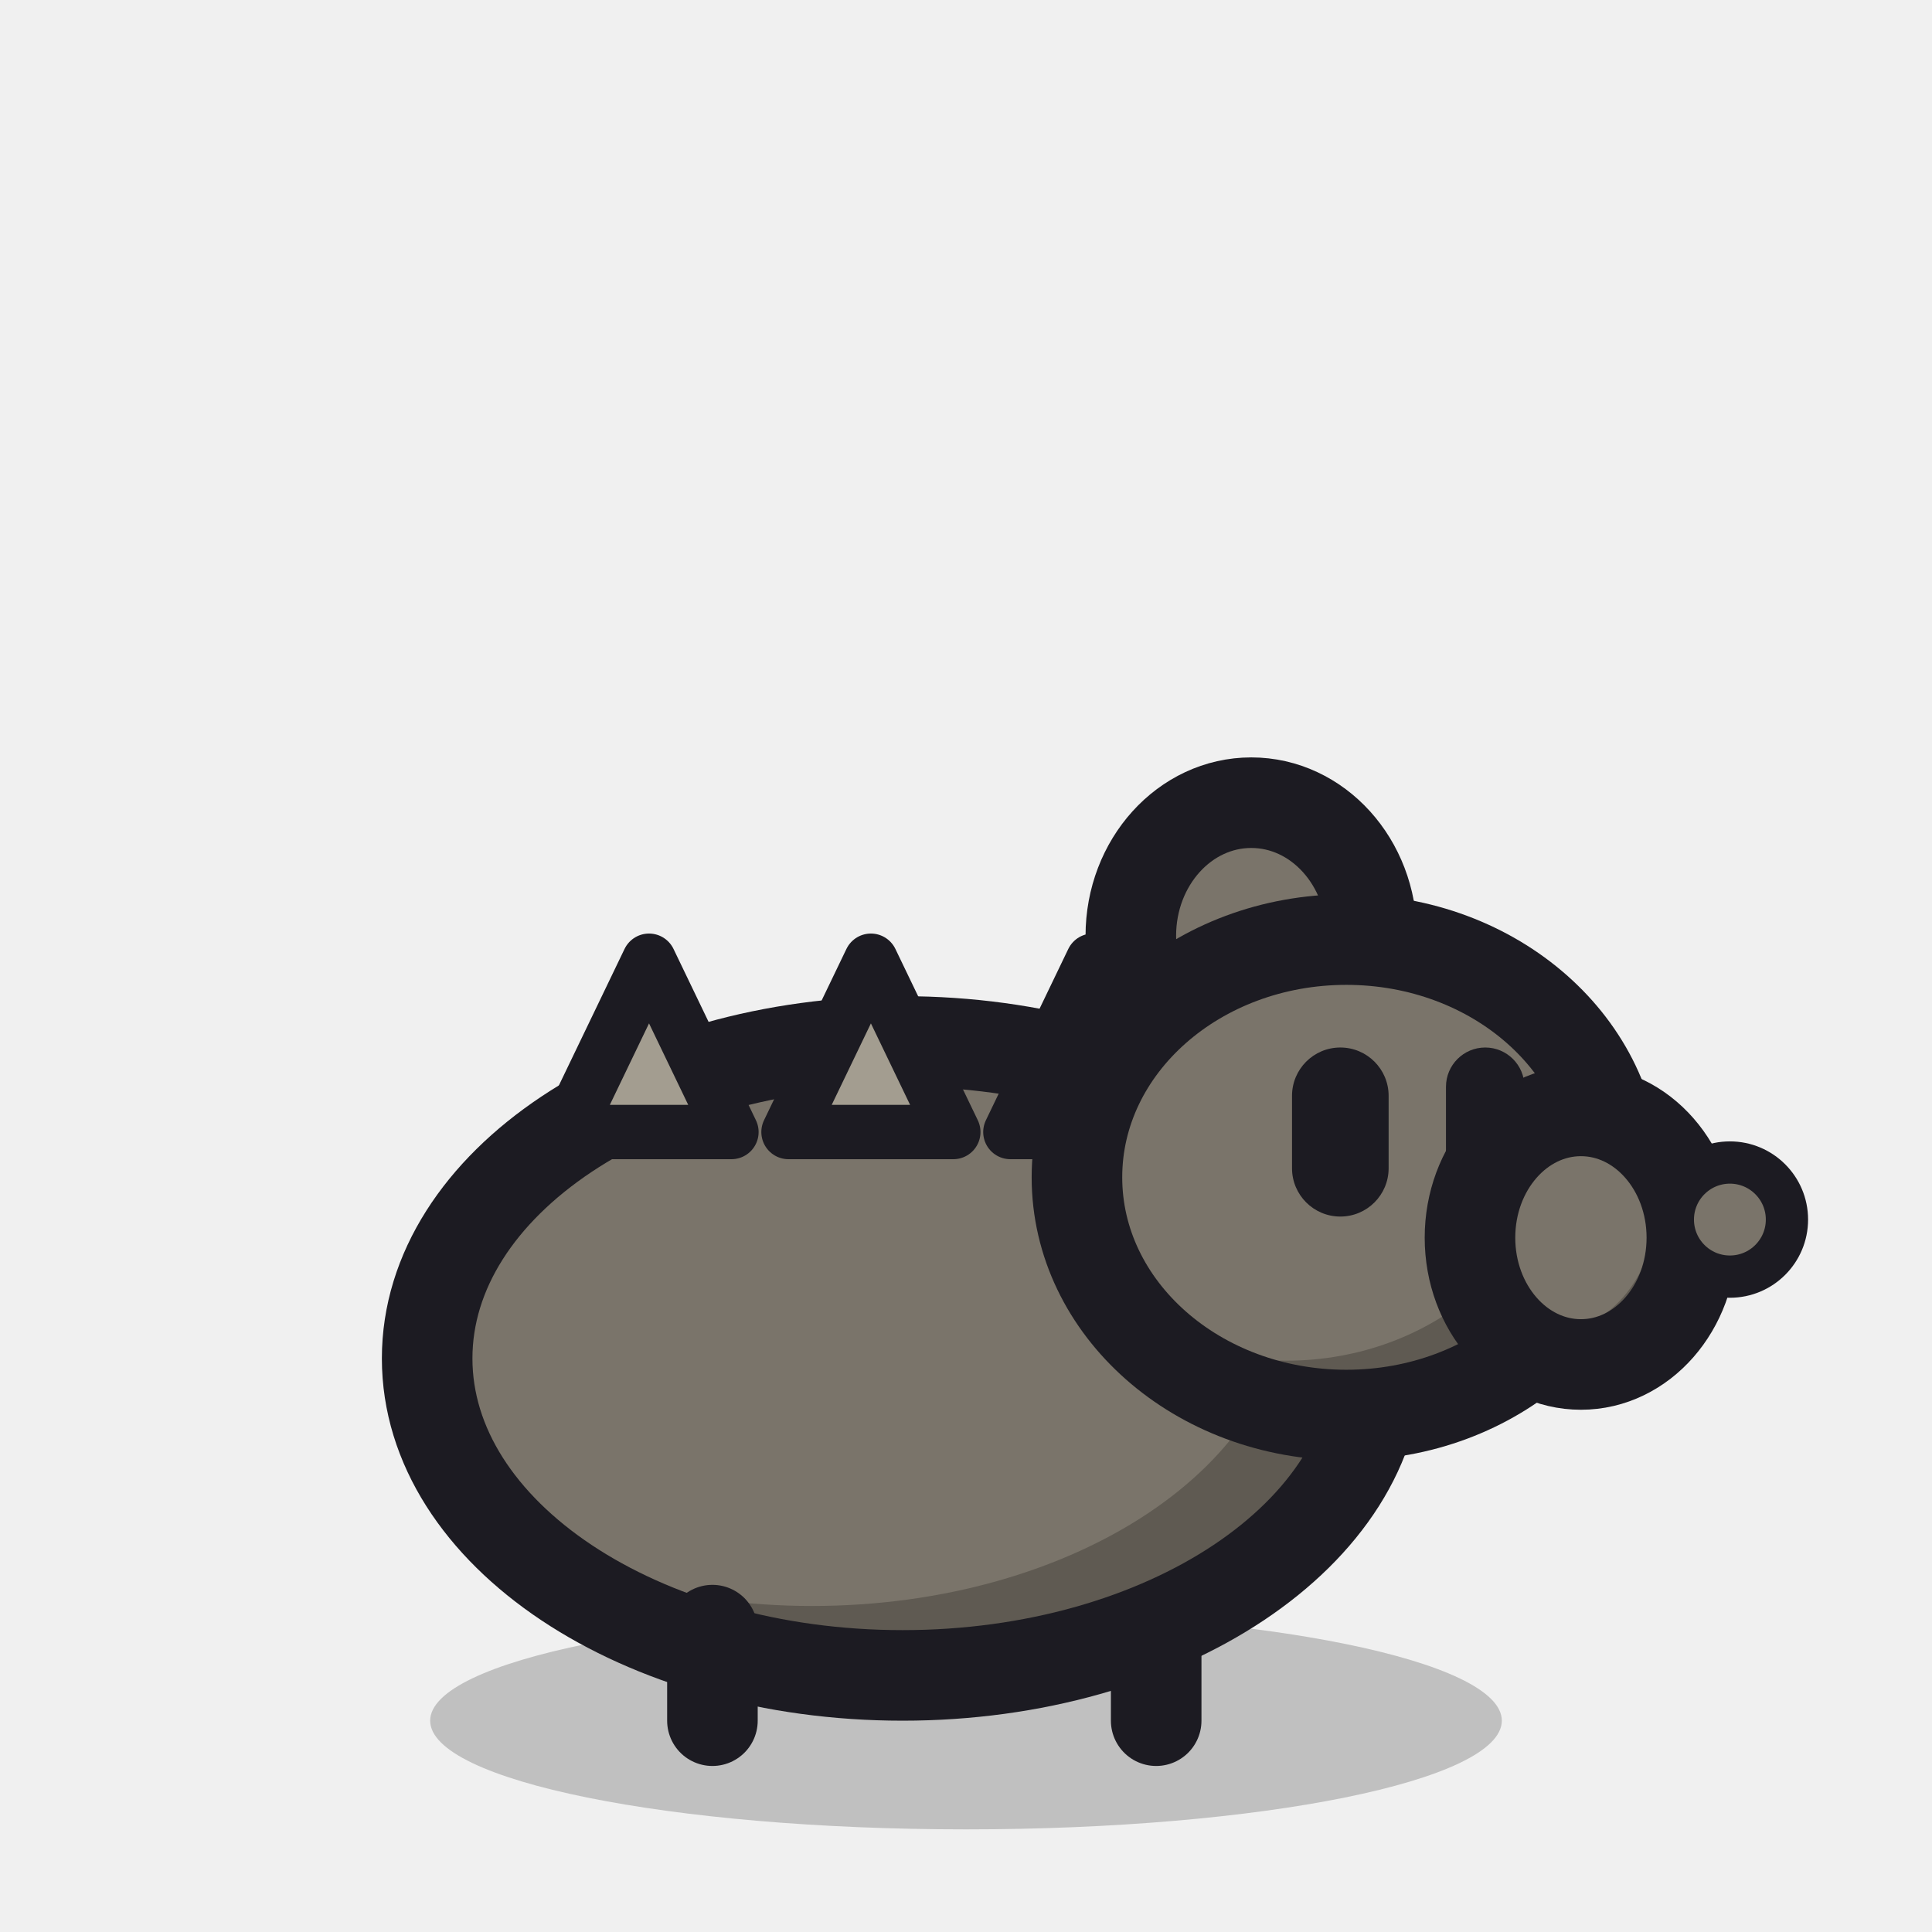
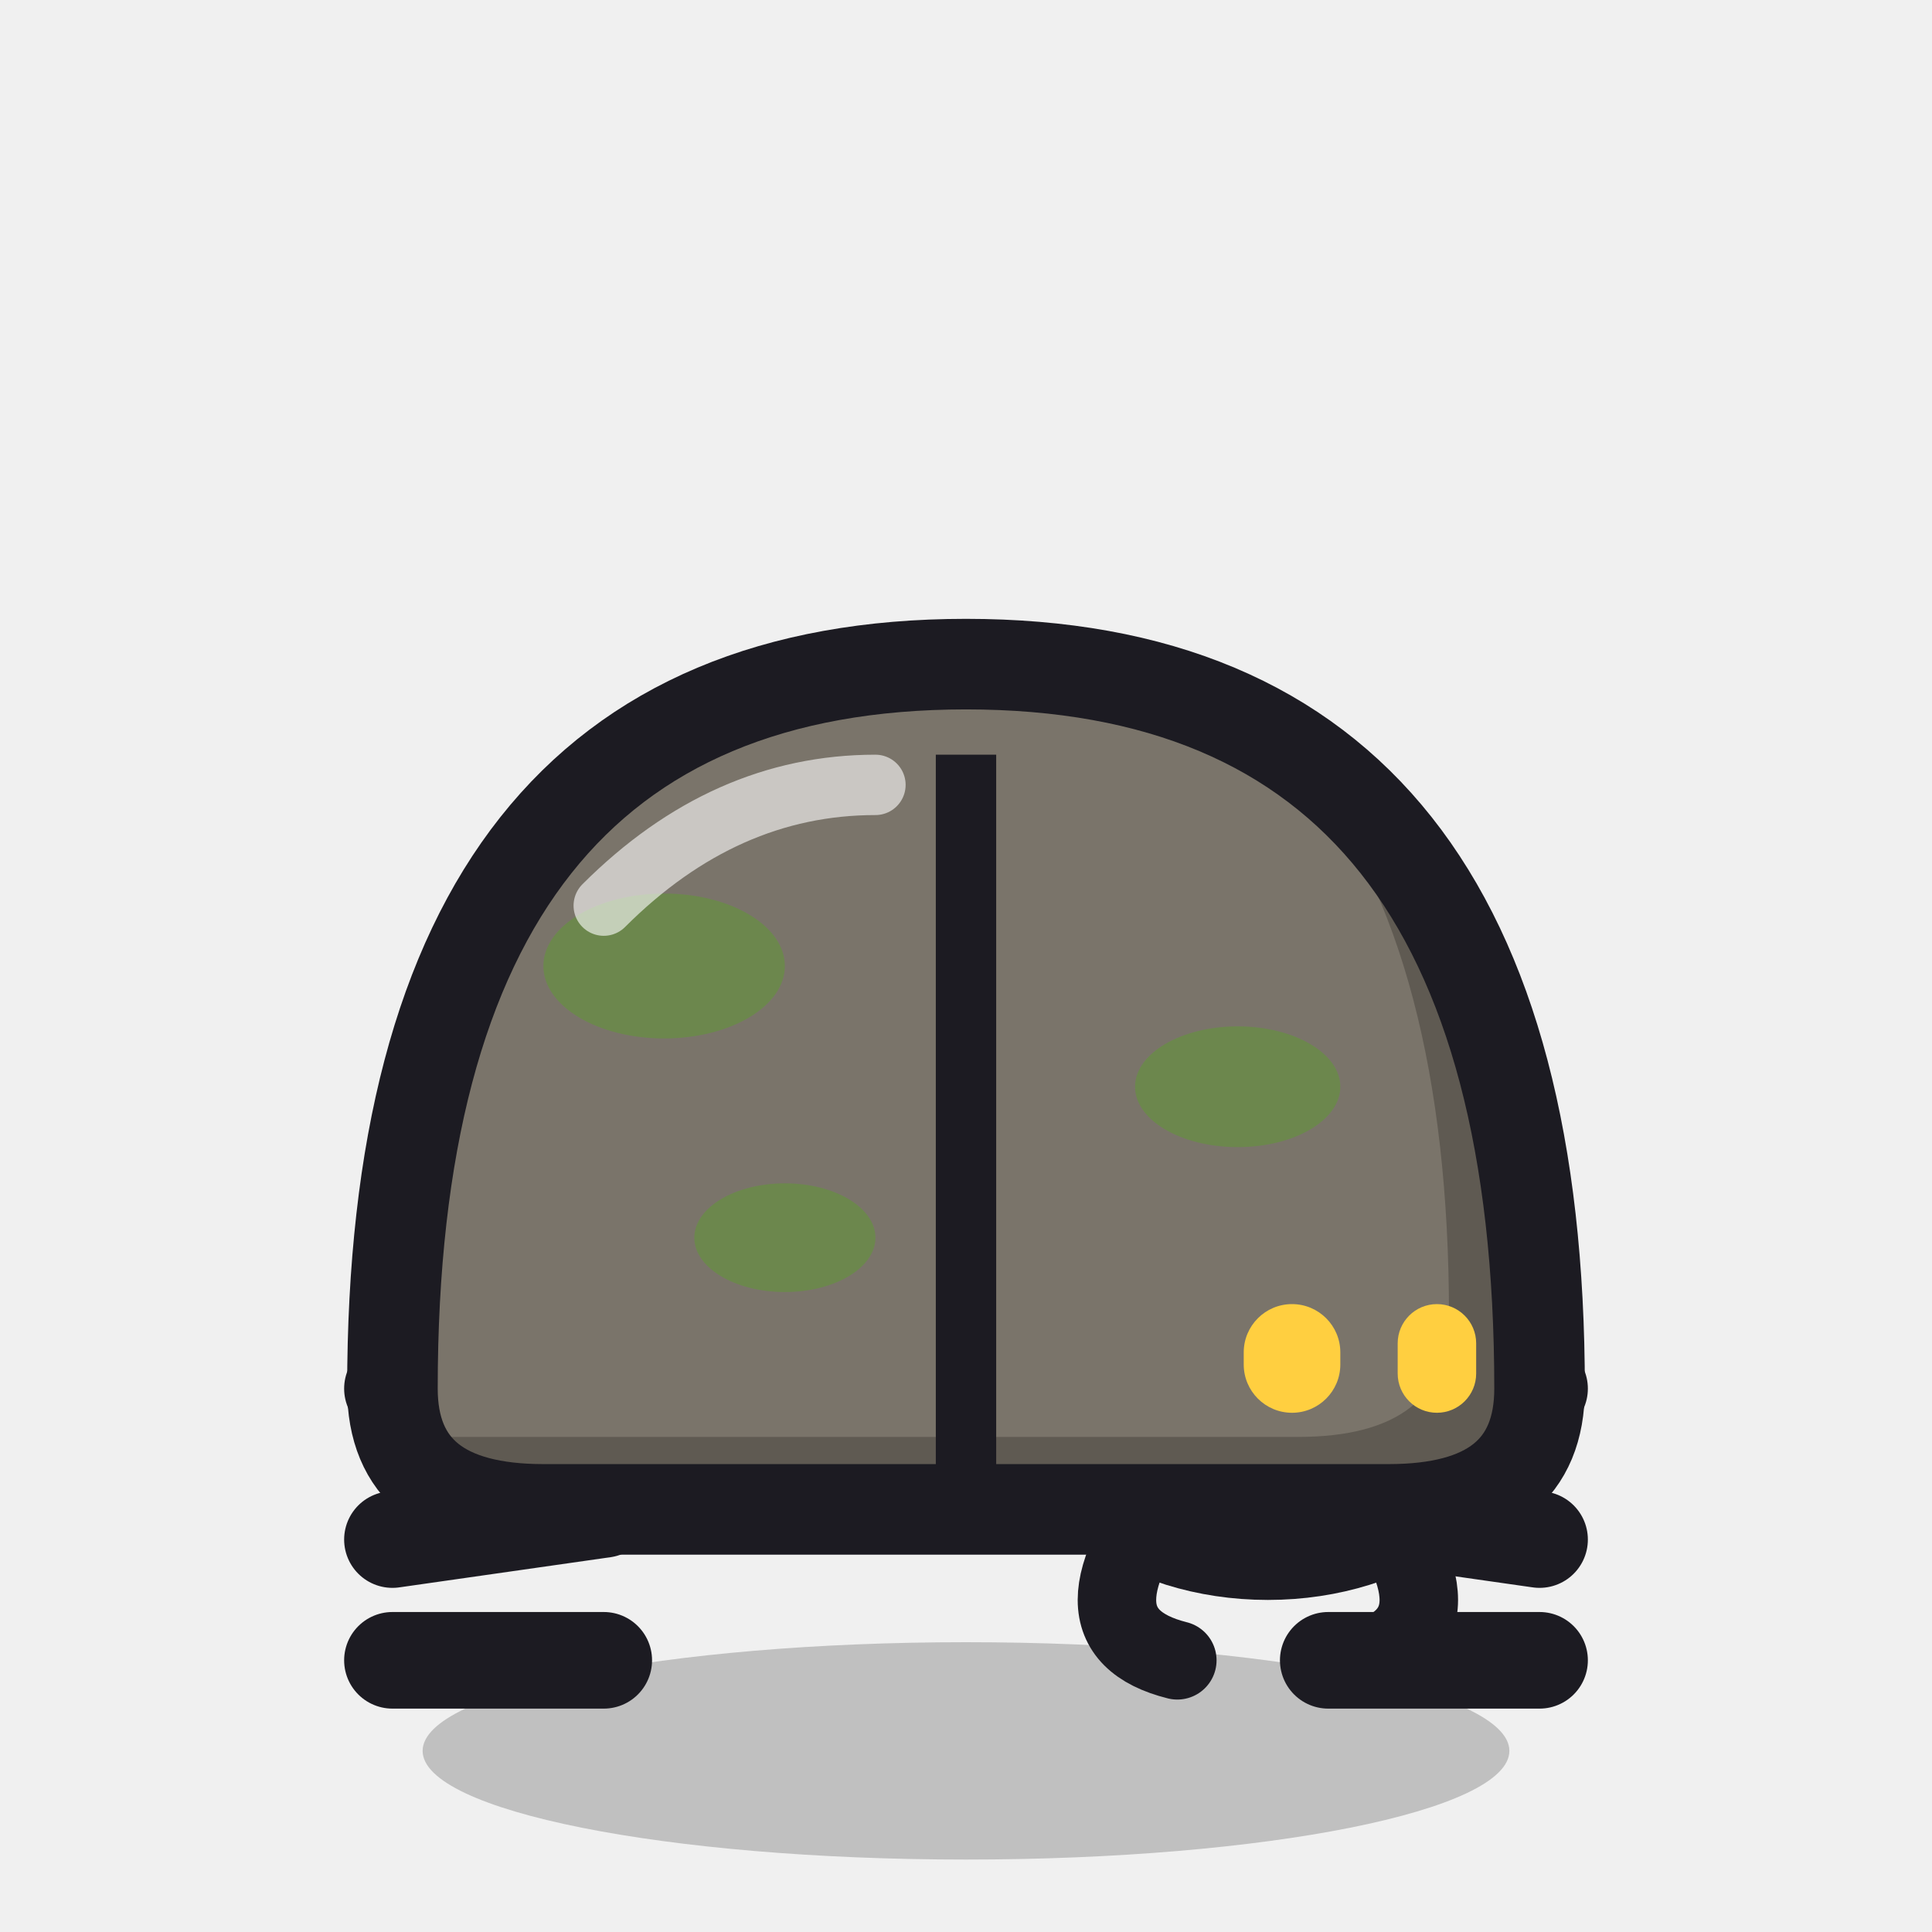
<svg xmlns="http://www.w3.org/2000/svg" width="64" height="64" viewBox="0 0 64 64">
-   <ellipse cx="32" cy="57" rx="17.75" ry="3.6" fill="#000" fill-opacity="0.2" />
-   <path d="M18.35 46 Q24.44 50 24.125 38" fill="none" stroke="#1c1b22" stroke-width="6.3" stroke-linecap="round" />
-   <path d="M18.35 46 Q24.44 50 24.125 38" fill="none" stroke="#7a746a" stroke-width="2.94" stroke-linecap="round" />
-   <clipPath id="btleastb">
-     <path d="M14.15 45 A15.75 10.5 0 1 0 45.65 45 A15.75 10.5 0 1 0 14.15 45 Z" />
+   <ellipse cx="32" cy="58" rx="18" ry="3.6" fill="#000" fill-opacity="0.2" />
+   <path d="M20 44 L13 46" stroke="#1c1b22" stroke-width="3.2" stroke-linecap="round" />
+   <path d="M20 50 L13 51" stroke="#1c1b22" stroke-width="3.2" stroke-linecap="round" />
+   <path d="M20 55 L13 55" stroke="#1c1b22" stroke-width="3.2" stroke-linecap="round" />
+   <path d="M44 44 L51 46" stroke="#1c1b22" stroke-width="3.2" stroke-linecap="round" />
+   <path d="M44 50 L51 51" stroke="#1c1b22" stroke-width="3.2" stroke-linecap="round" />
+   <path d="M44 55 L51 55" stroke="#1c1b22" stroke-width="3.2" stroke-linecap="round" />
+   <clipPath id="btleasth">
+     <path d="M34.5 46 A7.5 5.5 0 1 0 49.5 46 A7.5 5.5 0 1 0 34.5 46 Z" />
  </clipPath>
-   <path d="M14.15 45 A15.75 10.5 0 1 0 45.65 45 A15.75 10.5 0 1 0 14.15 45 Z" fill="#5f5a52" />
-   <path d="M14.15 45 A15.75 10.5 0 1 0 45.65 45 A15.75 10.5 0 1 0 14.15 45 Z" fill="#7a746a" transform="translate(-3.0 -2.3)" clip-path="url(#btleastbm)" />
-   <clipPath id="btleastbm" transform="translate(3.0 2.3)">
-     <path d="M14.15 45 A15.75 10.5 0 1 0 45.65 45 A15.75 10.5 0 1 0 14.15 45 Z" />
+   <path d="M34.5 46 A7.5 5.5 0 1 0 49.5 46 A7.5 5.5 0 1 0 34.5 46 Z" fill="#46423e" />
+   <path d="M34.5 46 A7.5 5.5 0 1 0 49.5 46 A7.5 5.5 0 1 0 34.5 46 Z" fill="#5a5550" transform="translate(-1.2 -1)" clip-path="url(#btleasthm)" />
+   <clipPath id="btleasthm" transform="translate(1.2 1)">
+     <path d="M34.5 46 A7.5 5.5 0 1 0 49.5 46 A7.5 5.5 0 1 0 34.5 46 Z" />
  </clipPath>
-   <path d="M14.15 45 A15.75 10.5 0 1 0 45.65 45 A15.75 10.5 0 1 0 14.15 45 Z" fill="none" stroke="#1c1b22" stroke-width="3" stroke-linejoin="round" stroke-linecap="round" />
-   <path d="M18.77 37.5 L21.5 31.825 L24.23 37.5 Z" fill="#a39d90" stroke="#1c1b22" stroke-width="1.8" stroke-linejoin="round" />
-   <path d="M26.12 37.5 L28.85 31.825 L31.58 37.5 Z" fill="#a39d90" stroke="#1c1b22" stroke-width="1.8" stroke-linejoin="round" />
-   <path d="M33.47 37.5 L36.2 31.825 L38.93 37.5 Z" fill="#a39d90" stroke="#1c1b22" stroke-width="1.8" stroke-linejoin="round" />
-   <clipPath id="btleaste">
-     <path d="M37.46 31 A3.99 4.41 0 1 0 45.44 31 A3.99 4.41 0 1 0 37.46 31 Z" />
+   <path d="M34.5 46 A7.5 5.5 0 1 0 49.5 46 A7.5 5.5 0 1 0 34.5 46 Z" fill="none" stroke="#1c1b22" stroke-width="3" stroke-linejoin="round" stroke-linecap="round" />
+   <path d="M39 49 Q35 54 39 55" fill="none" stroke="#1c1b22" stroke-width="2.6" stroke-linecap="round" />
+   <path d="M45 49 Q49 54 45 55" fill="none" stroke="#1c1b22" stroke-width="2.6" stroke-linecap="round" />
+   <clipPath id="btleasts">
+     <path d="M13 46 Q13 22 32 22 Q51 22 51 46 Q51 50 46 50 L18 50 Q13 50 13 46 Z" />
  </clipPath>
-   <path d="M37.46 31 A3.99 4.41 0 1 0 45.44 31 A3.99 4.41 0 1 0 37.46 31 Z" fill="#5f5a52" />
-   <path d="M37.46 31 A3.99 4.41 0 1 0 45.44 31 A3.99 4.41 0 1 0 37.46 31 Z" fill="#7a746a" transform="translate(-1 -1)" clip-path="url(#btleastem)" />
-   <clipPath id="btleastem" transform="translate(1 1)">
-     <path d="M37.46 31 A3.99 4.41 0 1 0 45.44 31 A3.99 4.41 0 1 0 37.46 31 Z" />
+   <path d="M13 46 Q13 22 32 22 Q51 22 51 46 Q51 50 46 50 L18 50 Q13 50 13 46 Z" fill="#5f5a52" />
+   <path d="M13 46 Q13 22 32 22 Q51 22 51 46 Q51 50 46 50 L18 50 Q13 50 13 46 Z" fill="#7a746a" transform="translate(-3.0 -2.4)" clip-path="url(#btleastsm)" />
+   <clipPath id="btleastsm" transform="translate(3.0 2.4)">
+     <path d="M13 46 Q13 22 32 22 Q51 22 51 46 Q51 50 46 50 L18 50 Q13 50 13 46 Z" />
  </clipPath>
-   <path d="M37.46 31 A3.99 4.41 0 1 0 45.44 31 A3.99 4.41 0 1 0 37.46 31 Z" fill="none" stroke="#1c1b22" stroke-width="3" stroke-linejoin="round" stroke-linecap="round" />
-   <clipPath id="btleasth">
-     <path d="M35.675 39 A8.925 7.875 0 1 0 53.525 39 A8.925 7.875 0 1 0 35.675 39 Z" />
-   </clipPath>
-   <path d="M35.675 39 A8.925 7.875 0 1 0 53.525 39 A8.925 7.875 0 1 0 35.675 39 Z" fill="#5f5a52" />
-   <path d="M35.675 39 A8.925 7.875 0 1 0 53.525 39 A8.925 7.875 0 1 0 35.675 39 Z" fill="#7a746a" transform="translate(-2 -1.8)" clip-path="url(#btleasthm)" />
-   <clipPath id="btleasthm" transform="translate(2 1.8)">
-     <path d="M35.675 39 A8.925 7.875 0 1 0 53.525 39 A8.925 7.875 0 1 0 35.675 39 Z" />
-   </clipPath>
-   <path d="M35.675 39 A8.925 7.875 0 1 0 53.525 39 A8.925 7.875 0 1 0 35.675 39 Z" fill="none" stroke="#1c1b22" stroke-width="3" stroke-linejoin="round" stroke-linecap="round" />
-   <clipPath id="btleastn">
-     <path d="M48.695 41 A3.675 4.2 0 1 0 56.045 41 A3.675 4.2 0 1 0 48.695 41 Z" />
-   </clipPath>
-   <path d="M48.695 41 A3.675 4.2 0 1 0 56.045 41 A3.675 4.2 0 1 0 48.695 41 Z" fill="#5f5a52" />
-   <path d="M48.695 41 A3.675 4.2 0 1 0 56.045 41 A3.675 4.2 0 1 0 48.695 41 Z" fill="#7a746a" transform="translate(-1.2 -1)" clip-path="url(#btleastnm)" />
-   <clipPath id="btleastnm" transform="translate(1.2 1)">
-     <path d="M48.695 41 A3.675 4.2 0 1 0 56.045 41 A3.675 4.2 0 1 0 48.695 41 Z" />
-   </clipPath>
-   <path d="M48.695 41 A3.675 4.2 0 1 0 56.045 41 A3.675 4.2 0 1 0 48.695 41 Z" fill="none" stroke="#1c1b22" stroke-width="3" stroke-linejoin="round" stroke-linecap="round" />
-   <circle cx="57.305" cy="40.4" r="1.89" fill="#7a746a" stroke="#1c1b22" stroke-width="1.4" />
-   <rect x="42.8" y="34.7" width="3.2" height="5.6" rx="1.6" fill="#1c1b22" />
-   <rect x="47.9" y="34.7" width="2.6" height="5.6" rx="1.3" fill="#1c1b22" />
-   <path d="M23.6 54 L23.6 57 M38.3 54 L38.3 57" stroke="#1c1b22" stroke-width="3" stroke-linecap="round" />
+   <path d="M13 46 Q13 22 32 22 Q51 22 51 46 Q51 50 46 50 L18 50 Q13 50 13 46 Z" fill="none" stroke="#1c1b22" stroke-width="3" stroke-linejoin="round" stroke-linecap="round" />
+   <path d="M32 25 L32 50" stroke="#1c1b22" stroke-width="2" />
+   <ellipse cx="22" cy="32" rx="4" ry="2.4" fill="#6a8a4a" opacity="0.9" />
+   <ellipse cx="41" cy="36" rx="3.4" ry="2" fill="#6a8a4a" opacity="0.9" />
+   <ellipse cx="26" cy="41" rx="3" ry="1.8" fill="#6a8a4a" opacity="0.9" />
+   <path d="M20 30 Q24 26 29 26" fill="none" stroke="#ffffff" stroke-width="2" stroke-linecap="round" opacity="0.6" />
+   <rect x="41.2" y="43.2" width="3.2" height="3.6" rx="1.6" fill="#ffcf40" />
+   <rect x="46.3" y="43.2" width="2.6" height="3.6" rx="1.3" fill="#ffcf40" />
</svg>
